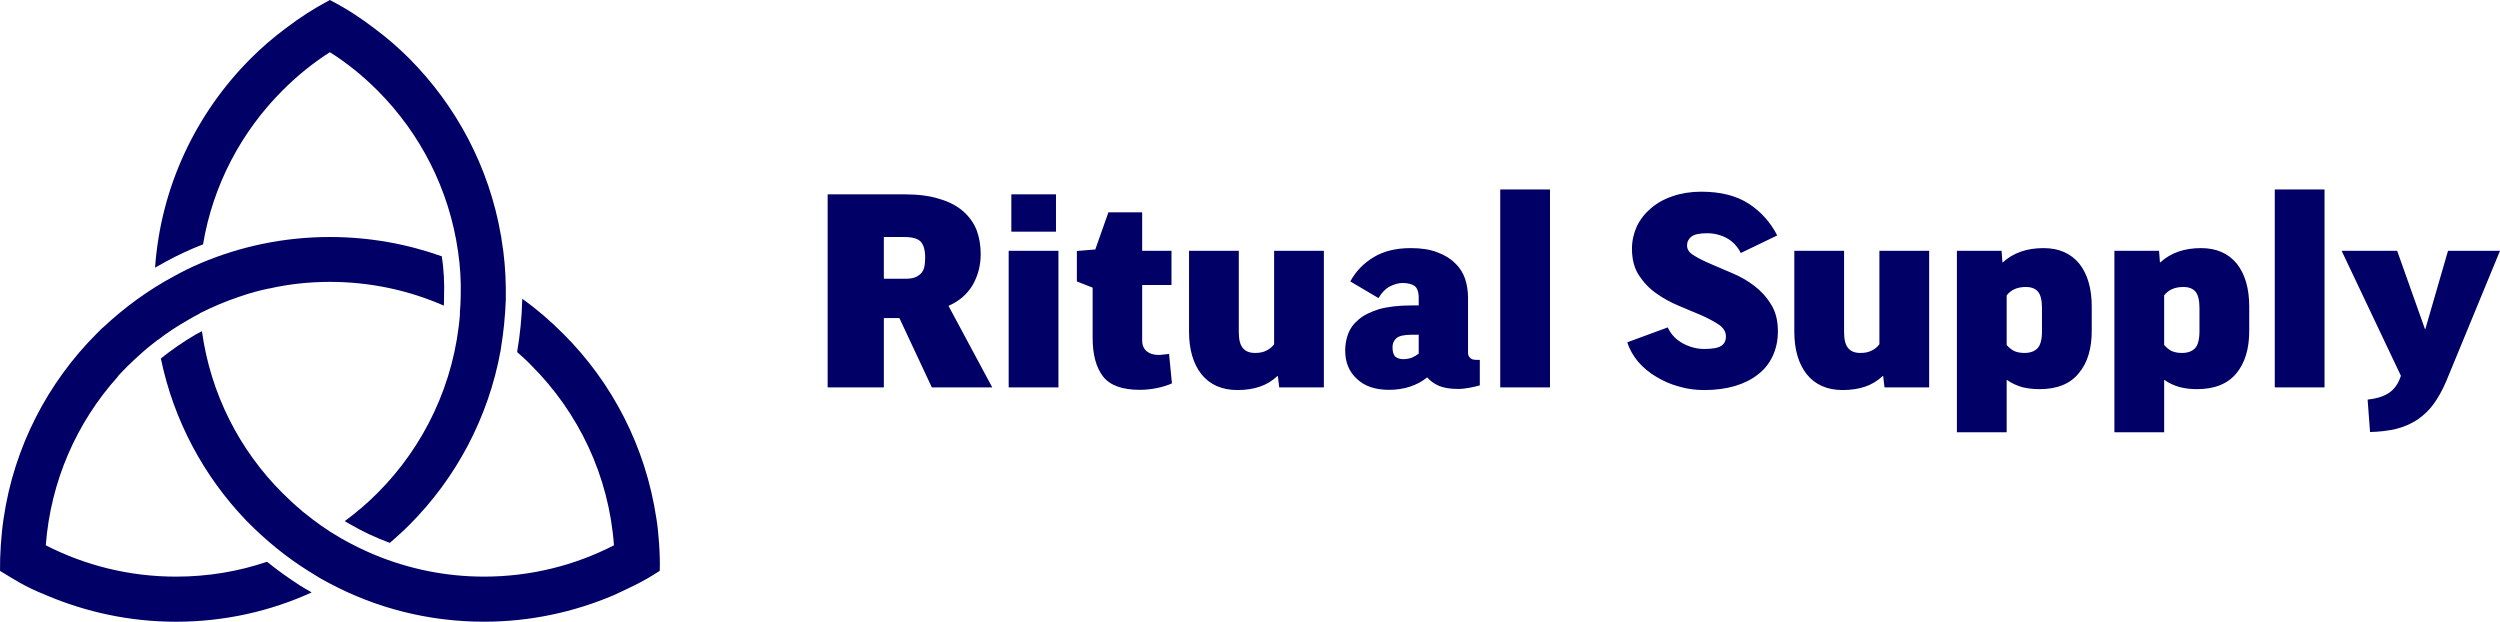
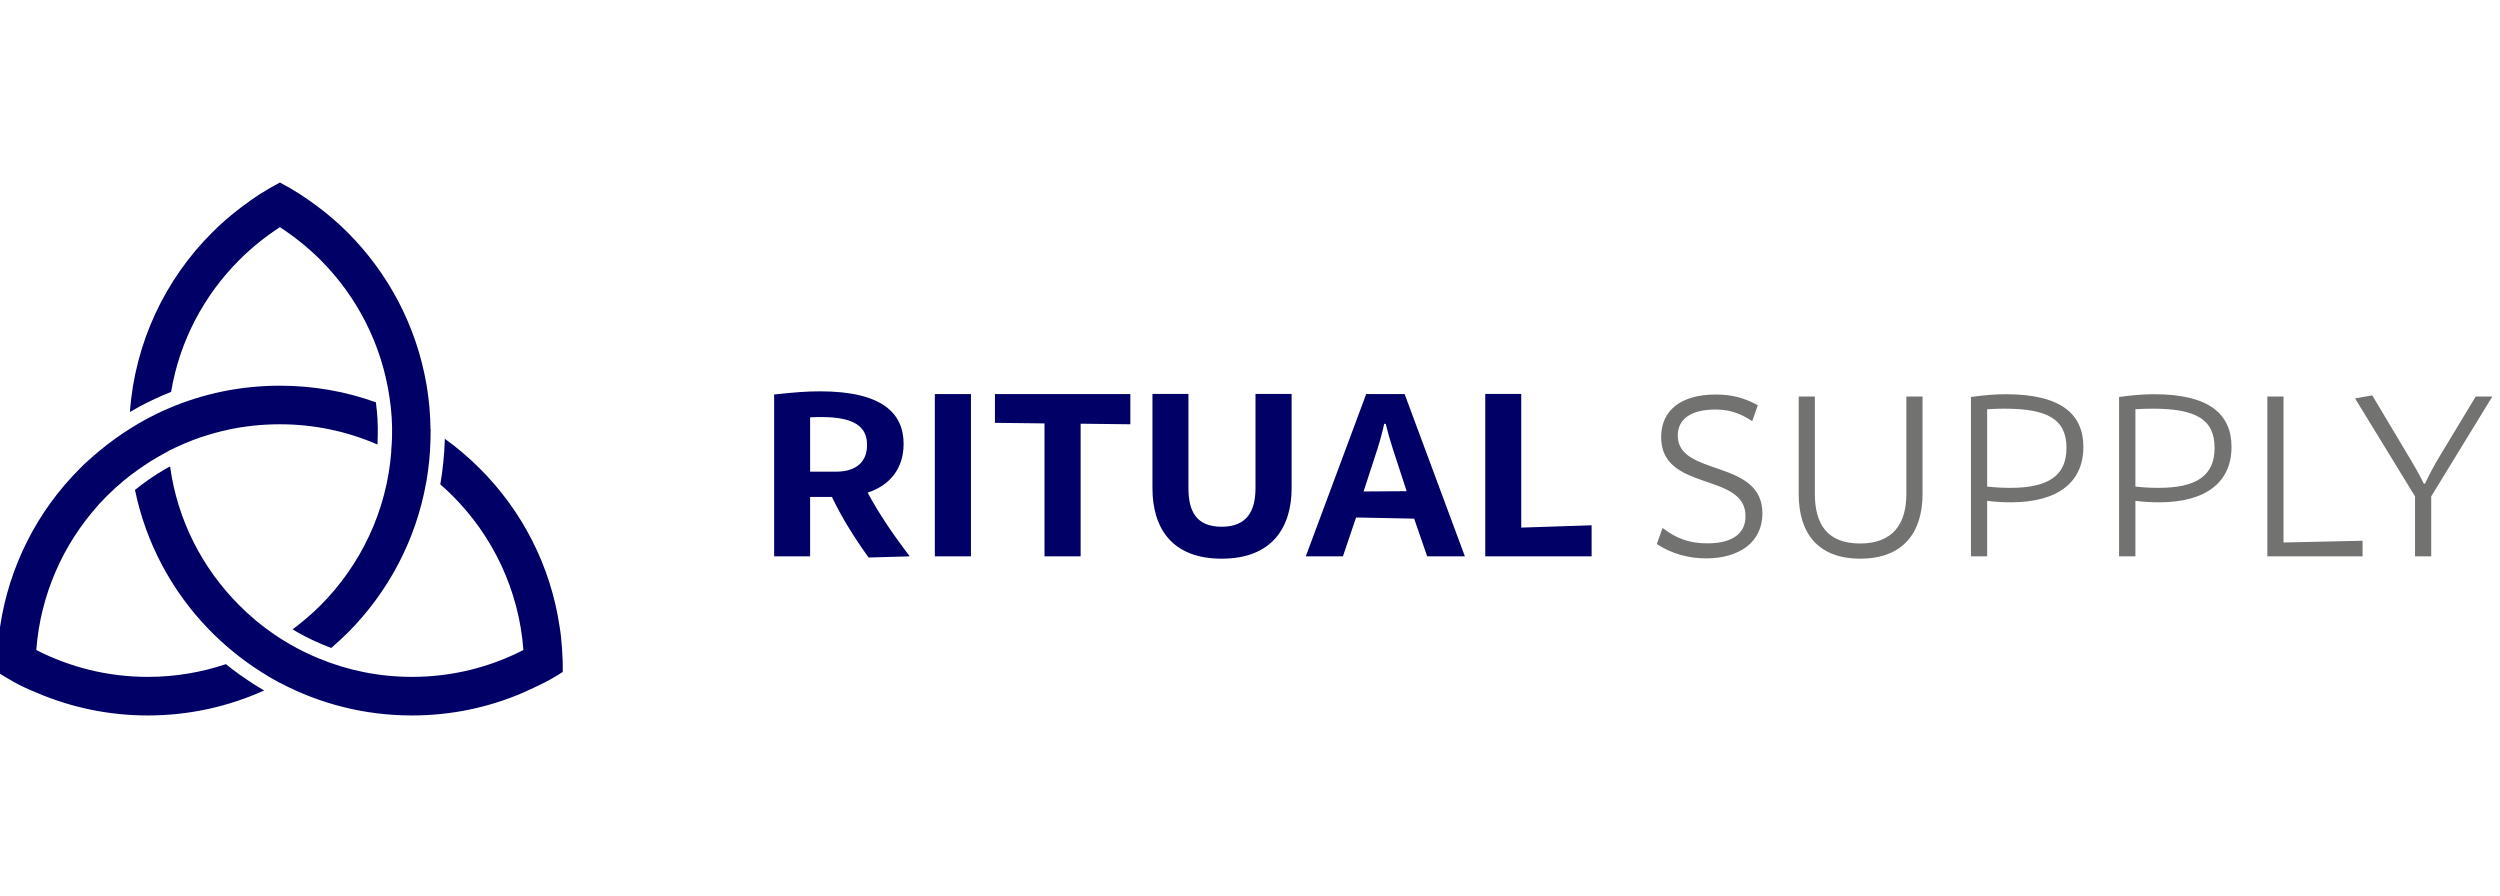
- <svg xmlns="http://www.w3.org/2000/svg" version="1.1" id="Слой_1" x="0px" y="0px" viewBox="0 0 319.042 79.342" style="enable-background:new 0 0 319.042 79.342;" xml:space="preserve">
-   <style type="text/css">
- 	.st0{fill:#000066;}
- 	.st1{fill-rule:evenodd;clip-rule:evenodd;fill:#000066;}
- </style>
-   <g>
-     <path class="st0" d="M47.824,3.657c1.559,1.162,3.033,2.438,4.394,3.798c6.009,6.038,10.205,13.861,11.707,22.592   c0,0.028,0.028,0.085,0.028,0.113c0.028,0.142,0.028,0.283,0.057,0.425c0.34,1.984,0.51,4.025,0.539,6.123l0,0   c0,0.51,0,1.049,0,1.559c-0.085,2.098-0.283,4.167-0.624,6.18v0.057l-0.028,0.142v0.028c-1.559,8.646-5.726,16.384-11.679,22.337   c-0.794,0.794-1.616,1.531-2.466,2.268c-1.786-0.652-3.487-1.446-5.074-2.381c-0.227-0.113-0.454-0.255-0.68-0.397   c1.474-1.077,2.863-2.268,4.167-3.572c5.953-5.953,9.865-14.003,10.545-22.961H58.68c0.057-0.709,0.113-1.417,0.113-2.126   c0.057-1.928-0.057-3.855-0.34-5.754c-1.134-7.994-4.876-15.137-10.29-20.551c-1.843-1.843-3.855-3.487-6.066-4.876   c-2.183,1.389-4.195,3.033-6.038,4.876c-5.216,5.216-8.872,12.019-10.148,19.644c-1.587,0.624-3.146,1.332-4.649,2.154   c-0.482,0.255-0.992,0.539-1.474,0.822C20.526,23.754,25.061,14.4,32.006,7.455c1.361-1.361,2.835-2.636,4.394-3.798   C38.299,2.211,39.972,1.134,42.098,0C44.479,1.247,46.066,2.324,47.824,3.657L47.824,3.657z M25.6,33.591L25.6,33.591   c5.074-2.154,10.658-3.345,16.498-3.345c5.017,0,9.836,0.879,14.287,2.466c0.255,1.701,0.34,3.402,0.283,5.102   c0,0.397,0,0.794-0.028,1.191c-4.45-1.956-9.383-3.033-14.542-3.033c-2.665,0-5.244,0.283-7.739,0.85h-0.057   c-1.247,0.255-2.466,0.595-3.685,1.02l0,0l-0.17,0.057c-1.701,0.567-3.345,1.276-4.932,2.069v0.028   c-0.539,0.283-1.077,0.567-1.587,0.879c-1.332,0.765-2.608,1.587-3.798,2.523V43.37c-0.822,0.624-1.587,1.247-2.324,1.928   l-0.028,0.028l-0.028,0.028c-0.935,0.822-1.786,1.672-2.636,2.58c-0.028,0.057-0.085,0.113-0.113,0.17   C9.811,53.887,6.466,61.37,5.842,69.591c4.989,2.551,10.63,3.997,16.611,3.997c4.054,0,7.965-0.652,11.622-1.899   c1.332,1.077,2.721,2.069,4.167,3.005c0.51,0.312,1.02,0.624,1.531,0.907c-5.272,2.409-11.14,3.742-17.32,3.742   c-5.868,0-11.452-1.219-16.526-3.373c-2.92-1.162-4.309-2.154-5.924-3.118c-0.028-1.928,0.142-4.592,0.454-6.661   c1.332-9.156,5.641-17.376,11.877-23.613c0.255-0.255,0.482-0.482,0.737-0.737l0.057-0.028l0,0c2.75-2.58,5.811-4.819,9.156-6.605   C23.361,34.611,24.466,34.072,25.6,33.591L25.6,33.591z M25.77,42.265c1.106,8.022,4.819,15.222,10.29,20.665   c0.765,0.765,1.559,1.502,2.381,2.183l0.028,0.028l0.028,0.028l0.085,0.085l0.085,0.057l0,0l0.085,0.057v0.028l0.057,0.028   c0.737,0.595,1.474,1.162,2.239,1.701l0.057,0.028l0.198,0.142l0,0l0.085,0.057l0,0l0.085,0.057h0.028l0.057,0.057l0.028,0.028   l0.057,0.028l0.057,0.028l0.028,0.028c0.113,0.085,0.255,0.17,0.369,0.255l0,0c0.51,0.312,0.992,0.595,1.502,0.907   c1.361,0.765,2.778,1.474,4.224,2.069l0,0c4.309,1.786,9.014,2.778,13.946,2.778c5.981,0,11.622-1.446,16.583-3.997   c-0.652-8.957-4.564-16.98-10.545-22.961c-0.567-0.595-1.191-1.162-1.814-1.701c0.368-2.154,0.595-4.365,0.652-6.605v-0.198   c1.871,1.332,3.6,2.835,5.216,4.45c6.265,6.236,10.545,14.457,11.906,23.613c0.255,1.446,0.51,4.649,0.425,6.661   c-2.211,1.446-3.657,2.069-5.896,3.118c-5.074,2.154-10.658,3.373-16.526,3.373c-7.115,0-13.805-1.757-19.672-4.876l0,0   c-0.935-0.482-1.843-1.02-2.721-1.587c-2.863-1.786-5.528-3.968-7.965-6.463c-5.386-5.613-9.241-12.728-10.885-20.665   c1.417-1.134,2.891-2.154,4.45-3.061C25.231,42.548,25.487,42.406,25.77,42.265L25.77,42.265z" />
-     <path class="st1" d="M114.778,40.592h-1.984v8.844h-7.172V24.803h9.865c1.729,0,3.231,0.198,4.45,0.595   c1.247,0.369,2.239,0.907,3.005,1.587c0.765,0.68,1.332,1.474,1.701,2.409c0.34,0.935,0.51,1.928,0.51,3.033   c0,1.446-0.34,2.75-1.02,3.94c-0.709,1.191-1.729,2.069-3.09,2.665l5.584,10.403h-7.71L114.778,40.592z M112.794,35.575h2.721   c0.539,0,0.964-0.057,1.304-0.198s0.595-0.34,0.794-0.567c0.17-0.227,0.312-0.51,0.368-0.85c0.057-0.34,0.085-0.709,0.085-1.106   c0-0.935-0.198-1.616-0.567-2.013c-0.368-0.397-1.077-0.595-2.126-0.595h-2.58V35.575z M135.074,32.003v17.433h-6.35V32.003   H135.074z M134.762,24.803v4.762h-5.698v-4.762H134.762z M149.502,36.368h-3.742v7.087c0,0.595,0.198,1.049,0.567,1.361   c0.368,0.312,0.879,0.482,1.531,0.482c0.227,0,0.425-0.028,0.652-0.057c0.227,0,0.454-0.057,0.68-0.085l0.368,3.77   c-0.567,0.255-1.219,0.454-1.899,0.595c-0.709,0.142-1.417,0.227-2.211,0.227c-2.239,0-3.798-0.567-4.677-1.701   s-1.332-2.778-1.332-4.932v-6.406l-2.013-0.794v-3.883l2.353-0.198l1.672-4.734h4.309v4.904h3.742V36.368z M162.598,32.003h6.35   v17.433h-5.698l-0.17-1.446h-0.057c-0.68,0.624-1.417,1.077-2.268,1.361c-0.85,0.283-1.786,0.425-2.835,0.425   c-1.984,0-3.515-0.68-4.592-2.013c-1.049-1.332-1.587-3.146-1.587-5.443V32.003h6.35v10.375c0,0.964,0.17,1.644,0.539,2.069   c0.34,0.397,0.85,0.595,1.531,0.595c0.567,0,1.049-0.085,1.474-0.312c0.397-0.198,0.709-0.454,0.964-0.794V32.003z M172.321,35.915   c0.709-1.304,1.701-2.324,2.976-3.09c1.247-0.765,2.835-1.162,4.734-1.162c1.332,0,2.466,0.17,3.402,0.539   c0.935,0.34,1.701,0.822,2.268,1.389c0.595,0.567,1.02,1.247,1.276,2.013c0.255,0.765,0.368,1.587,0.368,2.409v7.002   c0,0.283,0.085,0.482,0.255,0.652c0.17,0.17,0.425,0.255,0.765,0.255h0.482v3.26c-0.425,0.113-0.879,0.227-1.361,0.312   c-0.482,0.085-0.935,0.142-1.417,0.142c-1.02,0-1.843-0.142-2.438-0.397c-0.624-0.283-1.105-0.624-1.502-1.077   c-1.304,1.049-2.948,1.587-4.876,1.587c-1.786,0-3.146-0.482-4.11-1.417c-0.992-0.907-1.474-2.126-1.474-3.6   c0-0.709,0.113-1.417,0.369-2.098c0.255-0.709,0.709-1.332,1.361-1.871c0.624-0.539,1.502-0.964,2.58-1.304   c1.106-0.312,2.494-0.482,4.195-0.482h0.879v-0.964c0-0.765-0.198-1.276-0.539-1.531c-0.34-0.227-0.85-0.368-1.531-0.368   c-0.539,0-1.077,0.17-1.644,0.454c-0.567,0.312-1.049,0.822-1.417,1.474L172.321,35.915z M179.068,45.836   c0.425,0,0.822-0.085,1.134-0.198c0.312-0.142,0.595-0.312,0.85-0.51v-2.409h-0.935c-0.907,0-1.559,0.142-1.899,0.425   c-0.34,0.312-0.51,0.68-0.51,1.162c0,0.595,0.142,1.02,0.369,1.219C178.331,45.723,178.671,45.836,179.068,45.836L179.068,45.836z    M197.805,24.18v25.257h-6.35V24.18H197.805z M217.109,24.463c2.466,0,4.479,0.51,6.066,1.531c1.559,1.02,2.778,2.381,3.628,4.054   l-4.649,2.239c-0.425-0.85-1.02-1.474-1.786-1.899c-0.737-0.397-1.587-0.624-2.523-0.624c-0.935,0-1.616,0.142-1.984,0.425   c-0.368,0.283-0.567,0.68-0.567,1.134c0,0.51,0.283,0.935,0.879,1.276c0.567,0.369,1.276,0.709,2.126,1.077   c0.85,0.369,1.786,0.765,2.778,1.191c1.02,0.425,1.956,0.964,2.806,1.616c0.85,0.652,1.559,1.417,2.126,2.353   c0.595,0.935,0.879,2.069,0.879,3.43c0,1.191-0.227,2.268-0.68,3.203c-0.425,0.907-1.049,1.701-1.871,2.324   c-0.822,0.652-1.814,1.134-2.948,1.474c-1.162,0.34-2.466,0.51-3.883,0.51c-1.134,0-2.211-0.142-3.26-0.454   c-1.049-0.283-2.013-0.709-2.891-1.247c-0.879-0.51-1.644-1.162-2.296-1.899c-0.624-0.765-1.106-1.587-1.389-2.494l5.159-1.899   c0.425,0.907,1.077,1.587,1.984,2.069c0.879,0.454,1.757,0.68,2.636,0.68c1.049,0,1.786-0.113,2.211-0.397   c0.397-0.255,0.595-0.652,0.595-1.191c0-0.595-0.283-1.077-0.879-1.502c-0.595-0.397-1.332-0.794-2.211-1.191   c-0.907-0.368-1.871-0.794-2.891-1.219c-1.049-0.425-2.013-0.964-2.891-1.587c-0.907-0.624-1.644-1.417-2.239-2.324   c-0.567-0.879-0.879-2.013-0.879-3.373c0-1.02,0.227-1.984,0.624-2.863c0.425-0.879,1.02-1.644,1.786-2.296   c0.794-0.68,1.701-1.191,2.806-1.559C214.557,24.661,215.776,24.463,217.109,24.463L217.109,24.463z M239.842,32.003h6.35v17.433   h-5.698l-0.17-1.446h-0.057c-0.68,0.624-1.417,1.077-2.268,1.361c-0.85,0.283-1.786,0.425-2.835,0.425   c-1.984,0-3.515-0.68-4.592-2.013c-1.049-1.332-1.587-3.146-1.587-5.443V32.003h6.35v10.375c0,0.964,0.17,1.644,0.539,2.069   c0.34,0.397,0.85,0.595,1.531,0.595c0.567,0,1.049-0.085,1.474-0.312c0.397-0.198,0.709-0.454,0.964-0.794V32.003z M260.252,49.663   c-0.737,0-1.474-0.085-2.183-0.255c-0.68-0.198-1.332-0.482-1.928-0.907h-0.057v6.661h-6.35V32.003h5.698l0.113,1.474h0.057   c1.332-1.219,3.061-1.814,5.187-1.814c1.984,0,3.487,0.68,4.564,1.984c1.049,1.332,1.587,3.146,1.587,5.471v3.118   c0,2.268-0.539,4.082-1.672,5.414C264.164,49.011,262.491,49.663,260.252,49.663L260.252,49.663z M256.085,44.022   c0.255,0.312,0.567,0.567,0.935,0.765c0.368,0.17,0.822,0.255,1.332,0.255c0.737,0,1.276-0.198,1.672-0.595   c0.368-0.397,0.567-1.106,0.567-2.183v-2.948c0-0.992-0.17-1.701-0.51-2.098c-0.34-0.397-0.85-0.595-1.559-0.595   c-1.077,0-1.899,0.368-2.438,1.077V44.022z M280.35,49.663c-0.737,0-1.474-0.085-2.154-0.255c-0.709-0.198-1.361-0.482-1.956-0.907   h-0.057v6.661h-6.35V32.003h5.698l0.113,1.474h0.057c1.332-1.219,3.061-1.814,5.187-1.814c1.984,0,3.487,0.68,4.564,1.984   c1.049,1.332,1.587,3.146,1.587,5.471v3.118c0,2.268-0.539,4.082-1.644,5.414C284.261,49.011,282.589,49.663,280.35,49.663   L280.35,49.663z M276.183,44.022c0.255,0.312,0.567,0.567,0.935,0.765c0.368,0.17,0.822,0.255,1.332,0.255   c0.737,0,1.276-0.198,1.672-0.595c0.368-0.397,0.567-1.106,0.567-2.183v-2.948c0-0.992-0.17-1.701-0.51-2.098   s-0.85-0.595-1.559-0.595c-1.077,0-1.899,0.368-2.438,1.077V44.022z M296.649,24.18v25.257h-6.35V24.18H296.649z M312.183,48.643   c-0.482,1.134-1.02,2.098-1.616,2.92s-1.304,1.474-2.098,2.013c-0.794,0.51-1.672,0.907-2.693,1.162   c-0.992,0.227-2.098,0.369-3.317,0.397l-0.312-4.139c1.077-0.113,1.928-0.369,2.58-0.765c0.624-0.369,1.134-0.964,1.474-1.757   l0.198-0.51l-7.569-15.959h7.087l3.543,9.978h0.057l2.891-9.978h6.633L312.183,48.643z" />
+ <svg xmlns="http://www.w3.org/2000/svg" xml:space="preserve" version="1.1" style="shape-rendering:geometricPrecision; text-rendering:geometricPrecision; image-rendering:optimizeQuality; fill-rule:evenodd; clip-rule:evenodd" viewBox="0 0 173 62">
+   <defs>
+     <style type="text/css">
+    
+     .fil1 {fill:#727271;fill-rule:nonzero}
+     .fil2 {fill:#000066;fill-rule:nonzero}
+     .fil0 {fill:#000066;fill-rule:nonzero}
+    
+   </style>
+   </defs>
+   <g id="Слой_x0020_1">
+     <g id="_1615209293392">
+       <g>
+         <path class="fil0" d="M60.04 34.09c1.56,-0.51 2.49,-1.69 2.49,-3.37 0,-2.12 -1.48,-3.64 -5.79,-3.64 -0.92,0 -1.82,0.07 -3.17,0.22l0 11.2 2.49 0 0 -4.11 1.51 0c0.66,1.38 1.5,2.75 2.54,4.19l2.82 -0.08 0 -0.03c-1.11,-1.46 -2.1,-2.91 -2.89,-4.38l0 0zm-3.98 -5.21c0.3,-0.02 0.56,-0.02 0.78,-0.02 2.29,0 3.16,0.67 3.16,1.93 0,1.19 -0.77,1.85 -2.15,1.85l-1.79 0 0 -3.76zm8.63 9.62l2.5 0 0 -11.23 -2.5 0 0 11.23zm13.53 -11.23l-9.37 0 0 1.99 3.43 0.04 0 9.2 2.5 0 0 -9.18 3.44 0.04 0 -2.09zm8.66 -0.01l0 6.52c0,1.58 -0.59,2.67 -2.34,2.67 -1.77,0 -2.3,-1.09 -2.3,-2.67l0 -6.52 -2.49 0 0 6.52c0,2.69 1.28,4.88 4.79,4.88 3.55,0 4.84,-2.24 4.84,-4.88l0 -6.52 -2.5 0zm11.88 11.24l2.61 0 -4.17 -11.23 -2.66 0 -4.18 11.23 2.57 0 0.91 -2.69 4.02 0.08 0.9 2.61zm-3.44 -7.44c0.2,-0.63 0.35,-1.2 0.47,-1.75l0.06 0.04 0.04 -0.03c0.13,0.55 0.29,1.11 0.49,1.73l0.96 2.94 -2.98 0.02 0.96 -2.95zm9.95 5.45l0 -9.25 -2.49 0 0 11.24 7.36 0 0 -2.15 -4.87 0.16z" />
+         <path class="fil1" d="M121.26 29.13l0.38 -1.09c-1.02,-0.56 -1.92,-0.74 -2.9,-0.74 -2.45,0 -3.79,1.12 -3.79,2.95 0,3.82 5.84,2.39 5.84,5.47 0,1.25 -0.98,1.88 -2.64,1.88 -1.22,0 -2.13,-0.32 -3.08,-1.05l-0.03 0 -0.39 1.1c1.02,0.66 2.17,0.99 3.42,0.99 2.28,0 3.89,-1.12 3.89,-3.11 0,-3.8 -5.86,-2.52 -5.86,-5.39 0,-1.14 0.92,-1.8 2.6,-1.8 0.82,0 1.58,0.16 2.53,0.79l0.03 0zm10.66 -1.69l0 6.75c0,2.07 -0.94,3.42 -3.2,3.42 -2.28,0 -3.13,-1.35 -3.13,-3.42l0 -6.75 -1.12 0 0 6.75c0,2.68 1.31,4.47 4.26,4.47 2.99,0 4.31,-1.84 4.31,-4.47l0 -6.75 -1.12 0zm6.89 -0.16c-0.68,0 -1.38,0.05 -2.42,0.19l0 11.03 1.12 0 0 -3.84c0.65,0.08 1.21,0.1 1.65,0.1 3.24,0 5.01,-1.39 5.01,-3.83 0,-2.23 -1.49,-3.65 -5.36,-3.65l0 0zm0.3 6.48c-0.46,0 -0.97,-0.02 -1.6,-0.09l0 -5.35c0.45,-0.03 0.83,-0.04 1.2,-0.04 2.98,0 4.29,0.73 4.29,2.71 0,1.9 -1.21,2.77 -3.89,2.77l0 0zm9.95 -6.48c-0.68,0 -1.37,0.05 -2.42,0.19l0 11.03 1.13 0 0 -3.84c0.65,0.08 1.2,0.1 1.64,0.1 3.24,0 5.01,-1.39 5.01,-3.83 0,-2.23 -1.48,-3.65 -5.36,-3.65l0 0zm0.3 6.48c-0.45,0 -0.97,-0.02 -1.59,-0.09l0 -5.35c0.45,-0.03 0.82,-0.04 1.19,-0.04 2.98,0 4.29,0.73 4.29,2.71 0,1.9 -1.21,2.77 -3.89,2.77l0 0zm8.66 3.78l0 -10.1 -1.12 0 0 11.06 6.59 0 0 -1.08 -5.47 0.12zm14.45 -10.1l-1.15 0 -2.41 3.99c-0.48,0.79 -0.8,1.4 -1.1,2.04l-0.08 0c-0.32,-0.64 -0.65,-1.23 -1.14,-2.04l-2.43 -4.07 -1.19 0.21 4.15 6.78 0 4.15 1.12 0 0 -4.15 4.23 -6.91z" />
+       </g>
+       <path class="fil2" d="M22.03 14.33c0.72,0.54 1.4,1.13 2.04,1.77 2.79,2.8 4.74,6.43 5.44,10.5 0,0.02 0.01,0.03 0.01,0.05 0.01,0.06 0.02,0.13 0.03,0.19 0.15,0.93 0.23,1.89 0.24,2.85l0.01 0.01c0,0.24 0,0.48 -0.01,0.72 -0.02,0.97 -0.12,1.94 -0.28,2.88l0 0.02 -0.02 0.06 0 0.01c-0.71,4.02 -2.66,7.62 -5.42,10.39 -0.37,0.37 -0.76,0.72 -1.15,1.06 -0.83,-0.31 -1.62,-0.68 -2.37,-1.11 -0.1,-0.06 -0.2,-0.12 -0.3,-0.18 0.68,-0.51 1.33,-1.06 1.93,-1.66 2.77,-2.78 4.59,-6.52 4.9,-10.68l-0.01 0c0.03,-0.33 0.05,-0.66 0.06,-0.98 0.02,-0.9 -0.03,-1.79 -0.17,-2.69 -0.53,-3.7 -2.26,-7.03 -4.78,-9.55 -0.85,-0.85 -1.8,-1.61 -2.81,-2.27 -1.02,0.66 -1.96,1.42 -2.81,2.27 -2.43,2.43 -4.13,5.59 -4.72,9.13 -0.74,0.29 -1.46,0.63 -2.16,1 -0.23,0.13 -0.46,0.26 -0.69,0.39 0.35,-4.83 2.45,-9.18 5.68,-12.41 0.64,-0.64 1.32,-1.23 2.04,-1.77 0.89,-0.68 1.66,-1.17 2.66,-1.7 1.1,0.58 1.83,1.08 2.66,1.7zm-10.34 13.92l0 0c2.36,-1.01 4.95,-1.56 7.68,-1.56 2.33,0 4.56,0.4 6.64,1.15 0.11,0.79 0.15,1.58 0.13,2.36 0,0.19 -0.01,0.37 -0.02,0.56 -2.07,-0.9 -4.35,-1.4 -6.75,-1.4 -1.24,0 -2.45,0.13 -3.61,0.38l-0.02 0.01c-0.58,0.12 -1.15,0.28 -1.72,0.47l0 0 -0.08 0.02c-0.79,0.27 -1.55,0.6 -2.29,0.97l0 0.01c-0.25,0.13 -0.49,0.27 -0.74,0.41 -0.61,0.35 -1.2,0.75 -1.76,1.17l-0.01 0c-0.37,0.28 -0.73,0.58 -1.07,0.89l-0.02 0.01 -0.01 0.01c-0.43,0.39 -0.83,0.79 -1.22,1.21 -0.02,0.02 -0.04,0.05 -0.05,0.07 -2.41,2.69 -3.97,6.17 -4.26,9.99 2.32,1.19 4.94,1.86 7.72,1.86 1.89,0 3.7,-0.31 5.4,-0.88 0.62,0.5 1.27,0.96 1.94,1.39 0.23,0.15 0.47,0.29 0.71,0.43 -2.46,1.11 -5.18,1.73 -8.05,1.73 -2.73,0 -5.32,-0.56 -7.68,-1.57 -1.35,-0.54 -2.01,-0.99 -2.75,-1.44 -0.03,-0.89 0.06,-2.14 0.2,-3.1 0.63,-4.26 2.62,-8.08 5.53,-10.98 0.11,-0.11 0.23,-0.23 0.34,-0.34l0.02 -0.02 0.01 0c1.27,-1.19 2.7,-2.23 4.25,-3.07 0.5,-0.27 1.01,-0.52 1.54,-0.74zm0.08 4.03c0.51,3.73 2.25,7.07 4.79,9.61 0.35,0.35 0.72,0.69 1.1,1.01l0.02 0.02 0.01 0.01 0.04 0.03 0.04 0.03 0 0 0.03 0.03 0.01 0.01 0.03 0.02c0.33,0.27 0.68,0.53 1.04,0.78l0.02 0.01 0.09 0.07 0 0 0.04 0.03 0.01 0 0.03 0.02 0.01 0.01 0.03 0.02 0.02 0.01 0.02 0.01 0.03 0.02 0 0.01c0.07,0.04 0.13,0.08 0.19,0.12l0 0c0.23,0.14 0.46,0.29 0.69,0.42 0.64,0.37 1.29,0.69 1.97,0.97l0 0c1.99,0.83 4.18,1.29 6.48,1.29 2.78,0 5.4,-0.67 7.71,-1.86 -0.31,-4.16 -2.13,-7.9 -4.9,-10.67 -0.28,-0.28 -0.56,-0.54 -0.85,-0.79 0.17,-1 0.28,-2.04 0.31,-3.07l0 -0.09c0.86,0.62 1.67,1.31 2.42,2.06 2.91,2.9 4.91,6.72 5.53,10.98 0.12,0.67 0.24,2.16 0.21,3.1 -1.04,0.67 -1.71,0.96 -2.76,1.44 -2.35,1.01 -4.95,1.57 -7.67,1.57 -3.31,0 -6.41,-0.82 -9.14,-2.26l-0.01 0c-0.43,-0.23 -0.85,-0.47 -1.27,-0.74 -1.32,-0.84 -2.56,-1.84 -3.69,-3.01 -2.51,-2.61 -4.3,-5.91 -5.06,-9.6 0.65,-0.52 1.34,-1 2.06,-1.42 0.12,-0.07 0.24,-0.14 0.37,-0.2z" />
+     </g>
  </g>
</svg>
